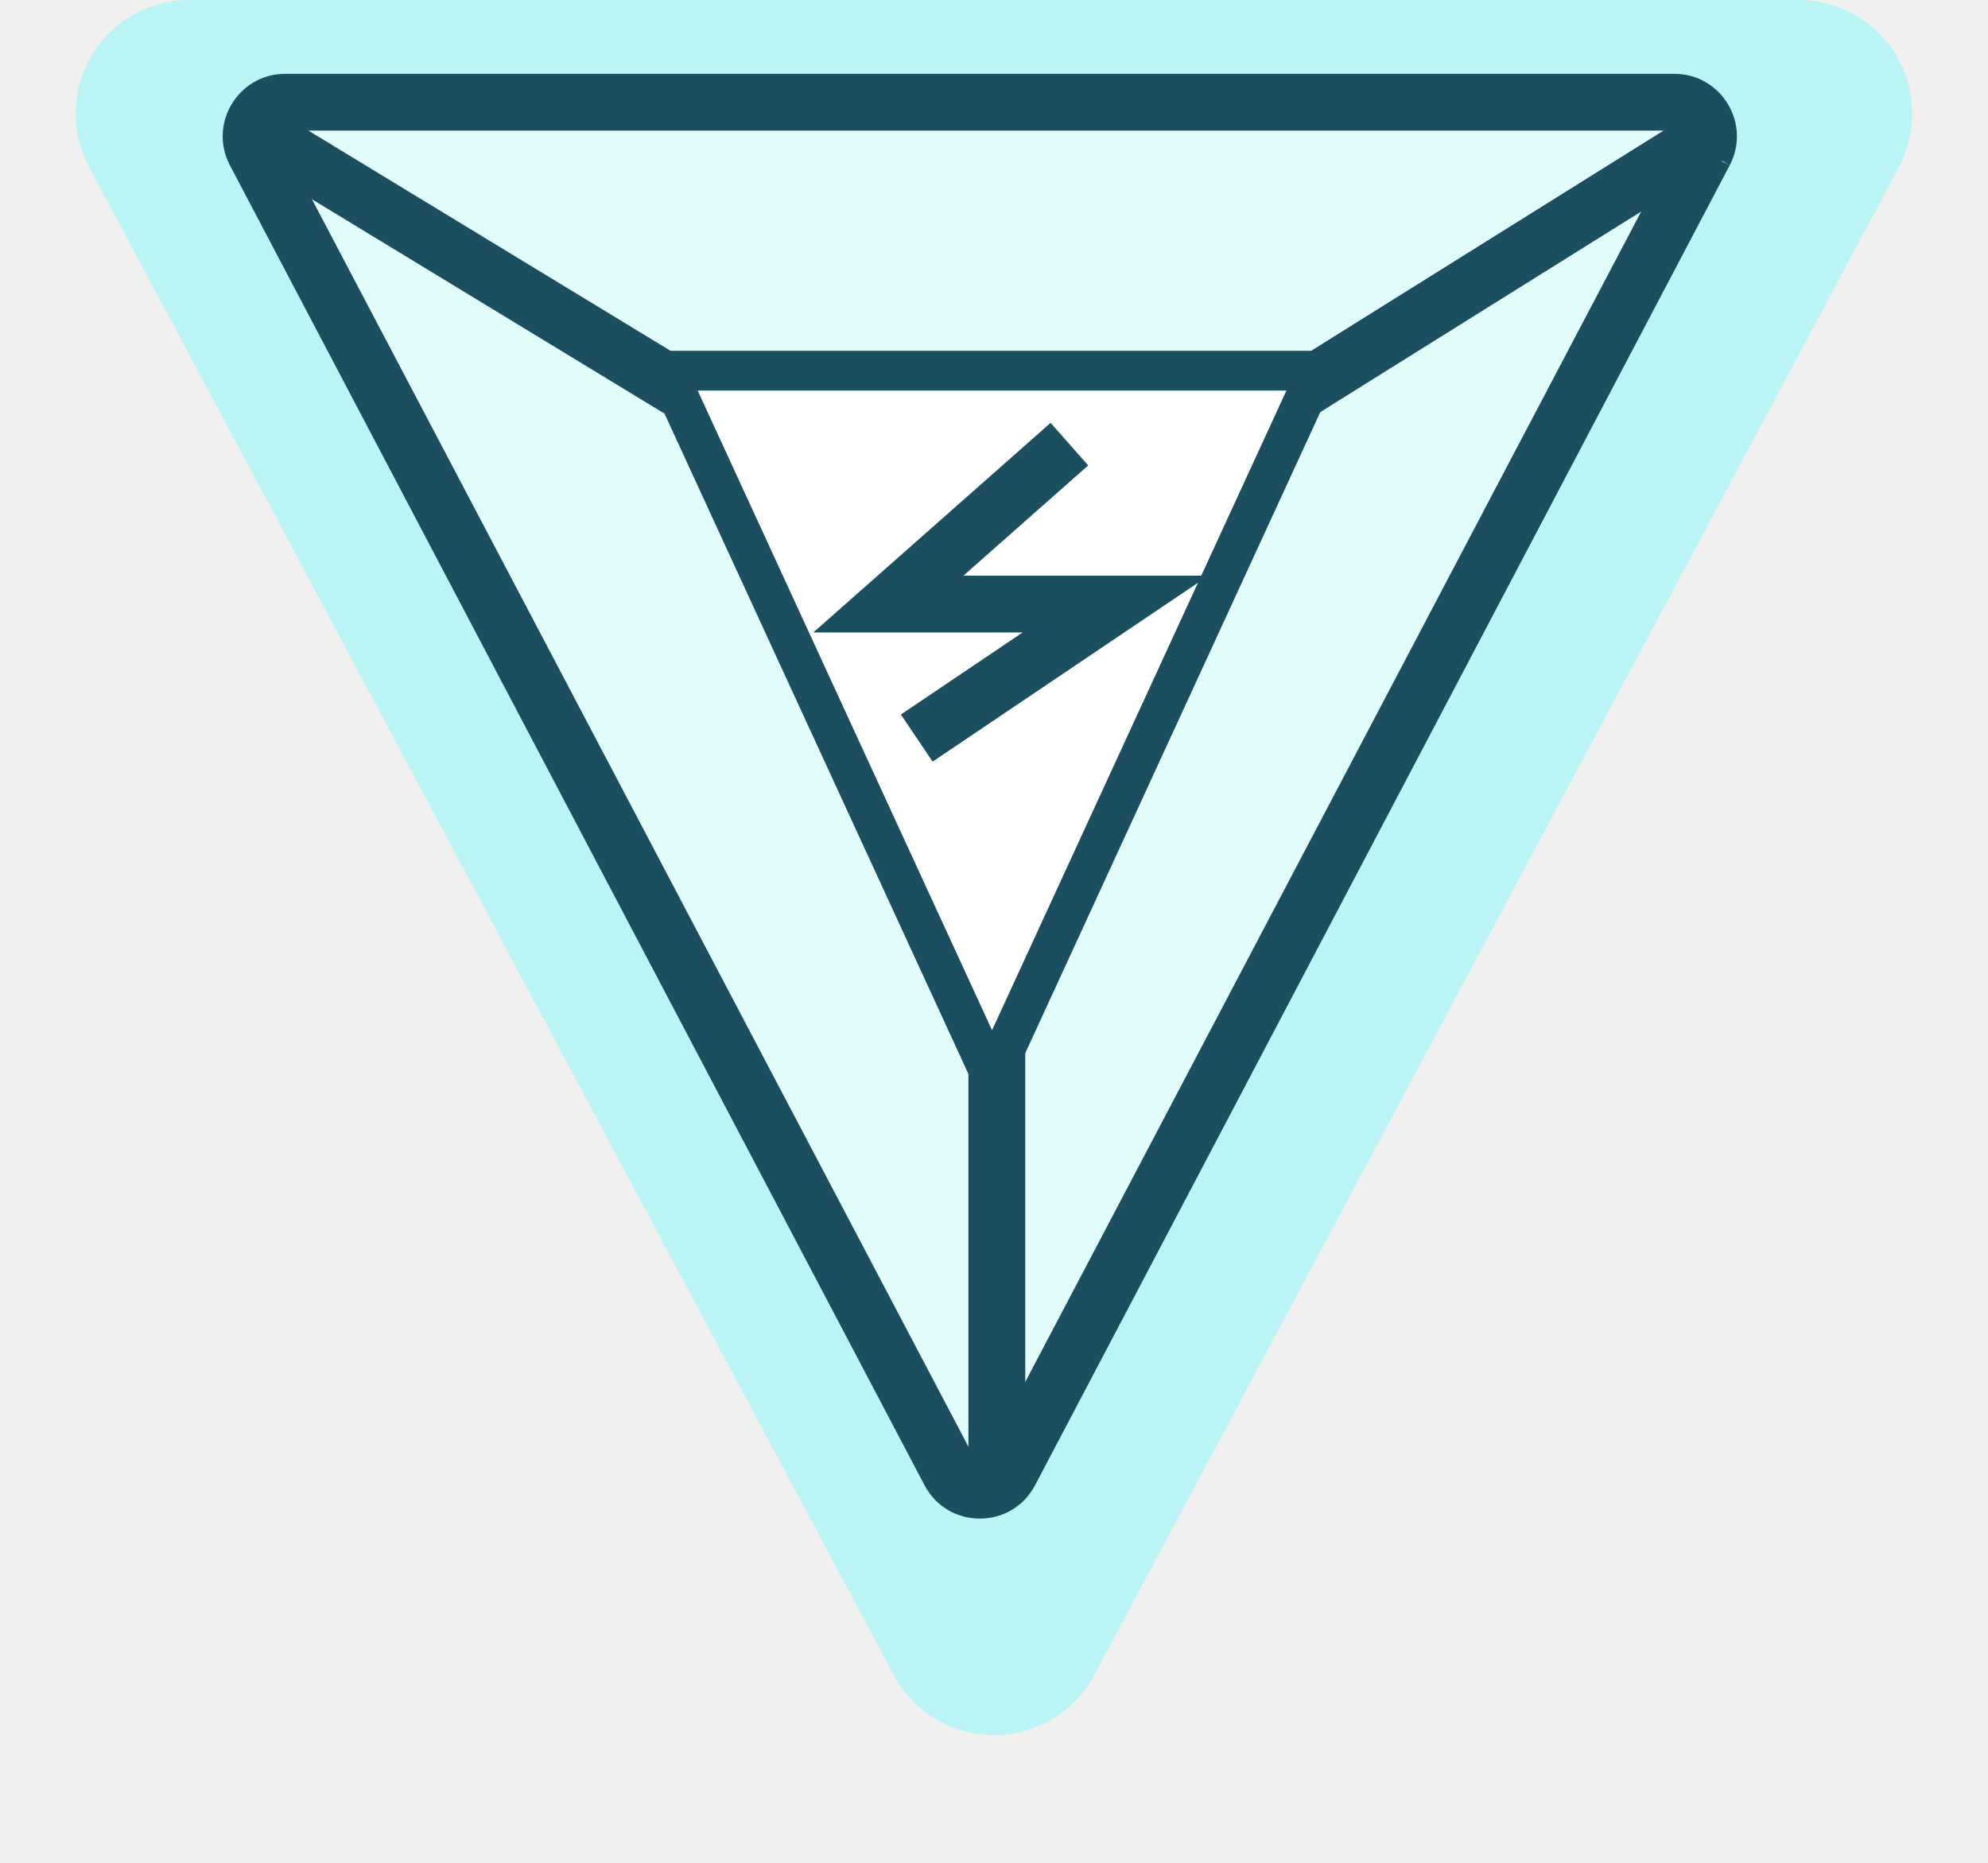
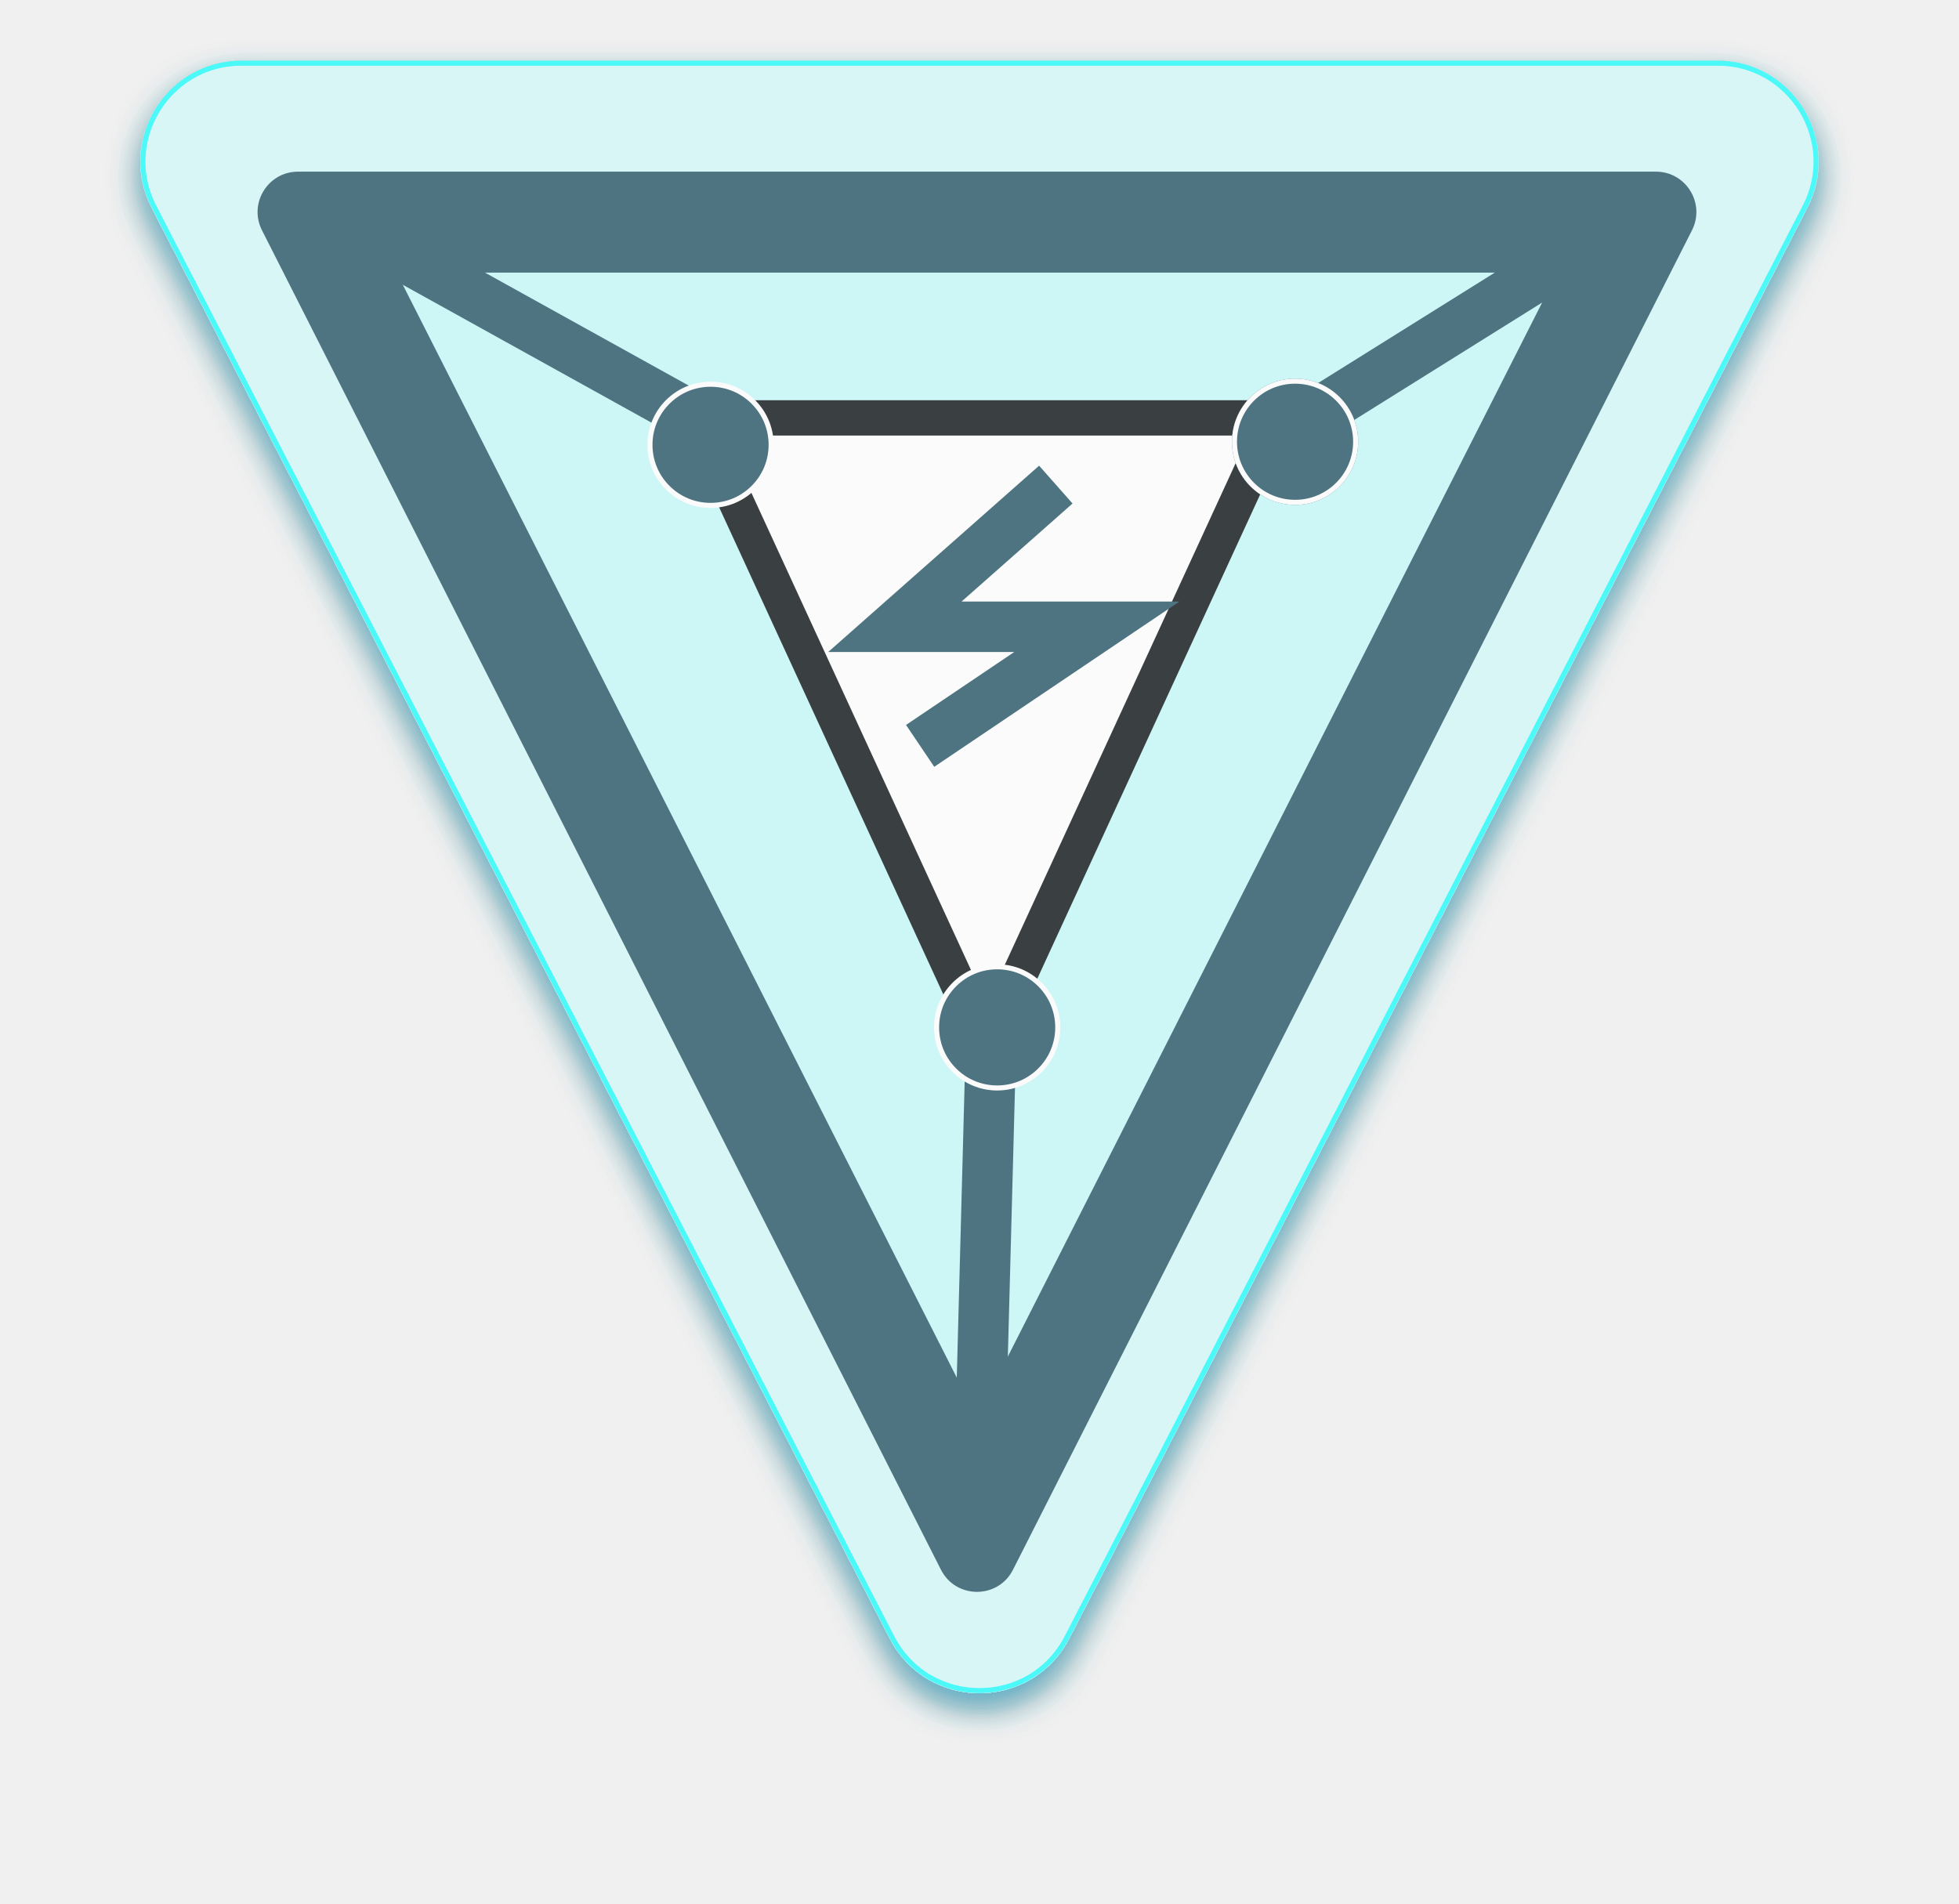
- <svg xmlns="http://www.w3.org/2000/svg" width="350" height="328" viewBox="0 0 350 328">
-   <g id="Group_1" data-name="Group 1" transform="translate(-785 -285)" style="isolation: isolate">
-     <path id="Polygon_2" data-name="Polygon 2" d="M157.354,33.073a20,20,0,0,1,35.291,0L334.306,298.585A20,20,0,0,1,316.661,328H33.339a20,20,0,0,1-17.646-29.415Z" transform="translate(1135 613) rotate(180)" fill="rgba(147,247,247,0.77)" opacity="0.74" style="mix-blend-mode: hard-light;isolation: isolate" />
-     <g id="Polygon_1" data-name="Polygon 1" transform="translate(1098 565) rotate(180)" fill="rgba(238,254,254,0.77)">
-       <path d="M 262.782 262 L 18.218 262 C 16.066 262 14.194 260.943 13.082 259.101 C 11.97 257.259 11.907 255.11 12.909 253.206 L 135.19 20.827 C 135.738 19.787 136.504 18.977 137.468 18.421 C 138.373 17.898 139.422 17.621 140.5 17.621 C 141.578 17.621 142.627 17.898 143.532 18.421 C 144.496 18.977 145.262 19.787 145.81 20.827 L 268.091 253.206 C 269.093 255.11 269.03 257.259 267.918 259.101 C 266.806 260.943 264.934 262 262.782 262 Z" stroke="none" />
-       <path d="M 140.5 22.621 C 139.896 22.621 139.706 22.982 139.615 23.156 L 17.333 255.534 L 8.484 250.878 L 18.218 257 L 262.782 257 L 263.667 255.534 L 141.385 23.156 C 141.294 22.982 141.104 22.621 140.5 22.621 M 140.5 12.621 C 144.336 12.621 148.173 14.581 150.234 18.499 L 272.516 250.878 C 276.371 258.203 271.059 267 262.782 267 L 18.218 267 C 9.941 267 4.629 258.203 8.484 250.878 L 130.766 18.499 C 132.827 14.581 136.664 12.621 140.5 12.621 Z" stroke="none" fill="#1b4e5f" />
+ <svg xmlns="http://www.w3.org/2000/svg" width="388" height="377" viewBox="0 0 388 377">
+   <defs>
+     <filter id="a" x="0" y="0" width="388" height="377" filterUnits="userSpaceOnUse">
+       <feOffset dy="3" input="SourceAlpha" />
+       <feGaussianBlur stdDeviation="3" result="b" />
+       <feFlood flood-color="#c2fafa" />
+       <feComposite operator="in" in2="b" />
+       <feComposite in="SourceGraphic" />
+     </filter>
+     <filter id="c" x="6" y="6" width="376" height="365" filterUnits="userSpaceOnUse">
+       <feOffset dy="3" input="SourceAlpha" />
+       <feGaussianBlur stdDeviation="3" result="d" />
+       <feFlood flood-color="#1b4e5f" flood-opacity="0.949" />
+       <feComposite operator="in" in2="d" />
+       <feComposite in="SourceGraphic" />
+     </filter>
+   </defs>
+   <g transform="translate(-762.733 -264.467)" opacity="0.76" style="isolation:isolate">
+     <g transform="matrix(1, 0, 0, 1, 762.73, 264.47)" filter="url(#a)" style="mix-blend-mode:hard-light;isolation:isolate">
+       <path d="M161.226,34.457a20,20,0,0,1,35.549,0L342.953,317.831A20,20,0,0,1,325.179,347H32.821a20,20,0,0,1-17.774-29.169Z" transform="translate(373 359) rotate(180)" fill="#1b4e5f" />
    </g>
-     <g id="Path_1" data-name="Path 1" transform="translate(1022.409 483.136) rotate(180)" fill="#fff">
+     <g transform="matrix(1, 0, 0, 1, 762.73, 264.47)" filter="url(#c)" style="mix-blend-mode:hard-light;isolation:isolate">
+       <g transform="translate(373 359) rotate(180)" fill="#e5fafa">
+         <path d="M161.226,34.457a20,20,0,0,1,35.549,0L342.953,317.831A20,20,0,0,1,325.179,347H32.821a20,20,0,0,1-17.774-29.169Z" stroke="none" />
+         <path d="M 179 24.626 C 175.595 24.626 172.268 25.515 169.378 27.197 C 166.308 28.985 163.797 31.654 162.114 34.915 L 15.936 318.289 C 14.357 321.349 13.646 324.6 13.82 327.953 C 13.982 331.083 14.942 334.172 16.596 336.887 C 18.25 339.601 20.556 341.871 23.263 343.45 C 26.163 345.142 29.379 346 32.821 346 L 325.179 346 C 328.621 346 331.837 345.142 334.737 343.451 C 337.444 341.871 339.75 339.601 341.404 336.887 C 343.058 334.173 344.018 331.083 344.18 327.953 C 344.354 324.6 343.642 321.349 342.064 318.289 L 195.886 34.915 C 194.203 31.654 191.691 28.985 188.622 27.197 C 185.732 25.515 182.405 24.626 179 24.626 M 179 23.626 C 186.025 23.626 193.05 27.236 196.774 34.457 L 342.953 317.831 C 349.82 331.142 340.157 347 325.179 347 L 32.821 347 C 17.843 347 8.18 331.142 15.047 317.831 L 161.226 34.457 C 164.95 27.236 171.975 23.626 179 23.626 Z" stroke="none" fill="rgba(82,254,254,0.77)" />
+       </g>
+     </g>
+     <g transform="translate(1103.733 589.467) rotate(180)" fill="#c2fafa">
+       <path d="M 278.72 281 L 16.28 281 L 147.5 22.118 L 278.72 281 Z" stroke="none" />
+       <path d="M 147.5 44.237 L 32.56 271 L 262.44 271 L 147.5 44.237 M 147.5 9.695 C 150.327 9.695 153.155 11.156 154.636 14.078 L 289.112 279.383 C 291.809 284.705 287.942 291 281.976 291 L 13.024 291 C 7.058 291 3.191 284.705 5.888 279.383 L 140.364 14.078 C 141.845 11.156 144.673 9.695 147.5 9.695 Z" stroke="none" fill="#1b4e5f" />
+     </g>
+     <g transform="translate(1020.911 480.104) rotate(180)" fill="#fff">
      <path d="M 120.042 132.864 L 5.463 132.864 L 62.753 8.372 L 120.042 132.864 Z" stroke="none" />
-       <path d="M 62.753 16.745 L 10.927 129.364 L 114.578 129.364 L 62.753 16.745 M 62.753 0 L 125.505 136.364 L -7.62939453125e-06 136.364 L 62.753 0 Z" stroke="none" fill="#1b4e5f" />
+       <path d="M 62.753 16.745 L 10.927 129.364 L 114.578 129.364 L 62.753 16.745 M 62.753 0 L 125.505 136.364 L -7.62939453125e-06 136.364 L 62.753 0 Z" stroke="none" fill="#01080a" />
    </g>
-     <line id="Line_1" data-name="Line 1" x2="74" y2="45" transform="translate(830.5 308.5)" fill="none" stroke="#1b4e5f" stroke-width="10" />
-     <line id="Line_2" data-name="Line 2" y1="45" x2="72" transform="translate(1014.5 308.5)" fill="none" stroke="#1b4e5f" stroke-width="10" />
-     <line id="Line_3" data-name="Line 3" y2="79" transform="translate(960.5 469.5)" fill="none" stroke="#1b4e5f" stroke-width="10" />
-     <path id="Path_2" data-name="Path 2" d="M384.475,849.6,352.6,877.76h40l-35,23.594" transform="translate(588.8 -486.4)" fill="none" stroke="#1b4e5f" stroke-width="10" />
+     <line x2="81.4" y2="45.133" transform="translate(830.5 308.5)" fill="none" stroke="#1b4e5f" stroke-width="10" />
+     <line y1="45" x2="72" transform="translate(1012.167 308.5)" fill="none" stroke="#1b4e5f" stroke-width="10" />
+     <line x1="2.776" y2="104.143" transform="translate(956.468 461.937)" fill="none" stroke="#1b4e5f" stroke-width="10" />
+     <path d="M384.475,849.6,352.6,877.76h40l-35,23.594" transform="translate(587.375 -489.146)" fill="none" stroke="#1b4e5f" stroke-width="10" />
+     <g transform="translate(890.964 340.074)" fill="#1b4e5f">
+       <path d="M 12.5 24.5 C 9.295 24.5 6.281 23.252 4.015 20.985 C 1.748 18.719 0.5 15.705 0.5 12.5 C 0.5 9.295 1.748 6.281 4.015 4.015 C 6.281 1.748 9.295 0.5 12.5 0.5 C 15.705 0.5 18.719 1.748 20.985 4.015 C 23.252 6.281 24.5 9.295 24.5 12.5 C 24.5 15.705 23.252 18.719 20.985 20.985 C 18.719 23.252 15.705 24.5 12.5 24.5 Z" stroke="none" />
+       <path d="M 12.5 1 C 9.428 1 6.54 2.196 4.368 4.368 C 2.196 6.54 1 9.428 1 12.5 C 1 15.572 2.196 18.46 4.368 20.632 C 6.54 22.804 9.428 24 12.5 24 C 15.572 24 18.46 22.804 20.632 20.632 C 22.804 18.46 24 15.572 24 12.5 C 24 9.428 22.804 6.54 20.632 4.368 C 18.46 2.196 15.572 1 12.5 1 M 12.5 0 C 19.404 0 25 5.596 25 12.5 C 25 19.404 19.404 25 12.5 25 C 5.596 25 0 19.404 0 12.5 C 0 5.596 5.596 0 12.5 0 Z" stroke="none" fill="#fff" />
+     </g>
+     <g transform="translate(1006.733 339.467)" fill="#1b4e5f" stroke="#fff" stroke-width="1">
+       <circle cx="12.5" cy="12.5" r="12.5" stroke="none" />
+       <circle cx="12.5" cy="12.5" r="12" fill="none" />
+     </g>
+     <g transform="translate(947.733 455.467)" fill="#1b4e5f">
+       <path d="M 12.5 24.5 C 9.295 24.5 6.281 23.252 4.015 20.985 C 1.748 18.719 0.5 15.705 0.5 12.5 C 0.5 9.295 1.748 6.281 4.015 4.015 C 6.281 1.748 9.295 0.5 12.5 0.5 C 15.705 0.5 18.719 1.748 20.985 4.015 C 23.252 6.281 24.5 9.295 24.5 12.5 C 24.5 15.705 23.252 18.719 20.985 20.985 C 18.719 23.252 15.705 24.5 12.5 24.5 Z" stroke="none" />
+       <path d="M 12.5 1 C 9.428 1 6.54 2.196 4.368 4.368 C 2.196 6.54 1 9.428 1 12.5 C 1 15.572 2.196 18.46 4.368 20.632 C 6.54 22.804 9.428 24 12.5 24 C 15.572 24 18.46 22.804 20.632 20.632 C 22.804 18.46 24 15.572 24 12.5 C 24 9.428 22.804 6.54 20.632 4.368 C 18.46 2.196 15.572 1 12.5 1 M 12.5 0 C 19.404 0 25 5.596 25 12.5 C 25 19.404 19.404 25 12.5 25 C 5.596 25 0 19.404 0 12.5 C 0 5.596 5.596 0 12.5 0 Z" stroke="none" fill="#fff" />
+     </g>
  </g>
</svg>
